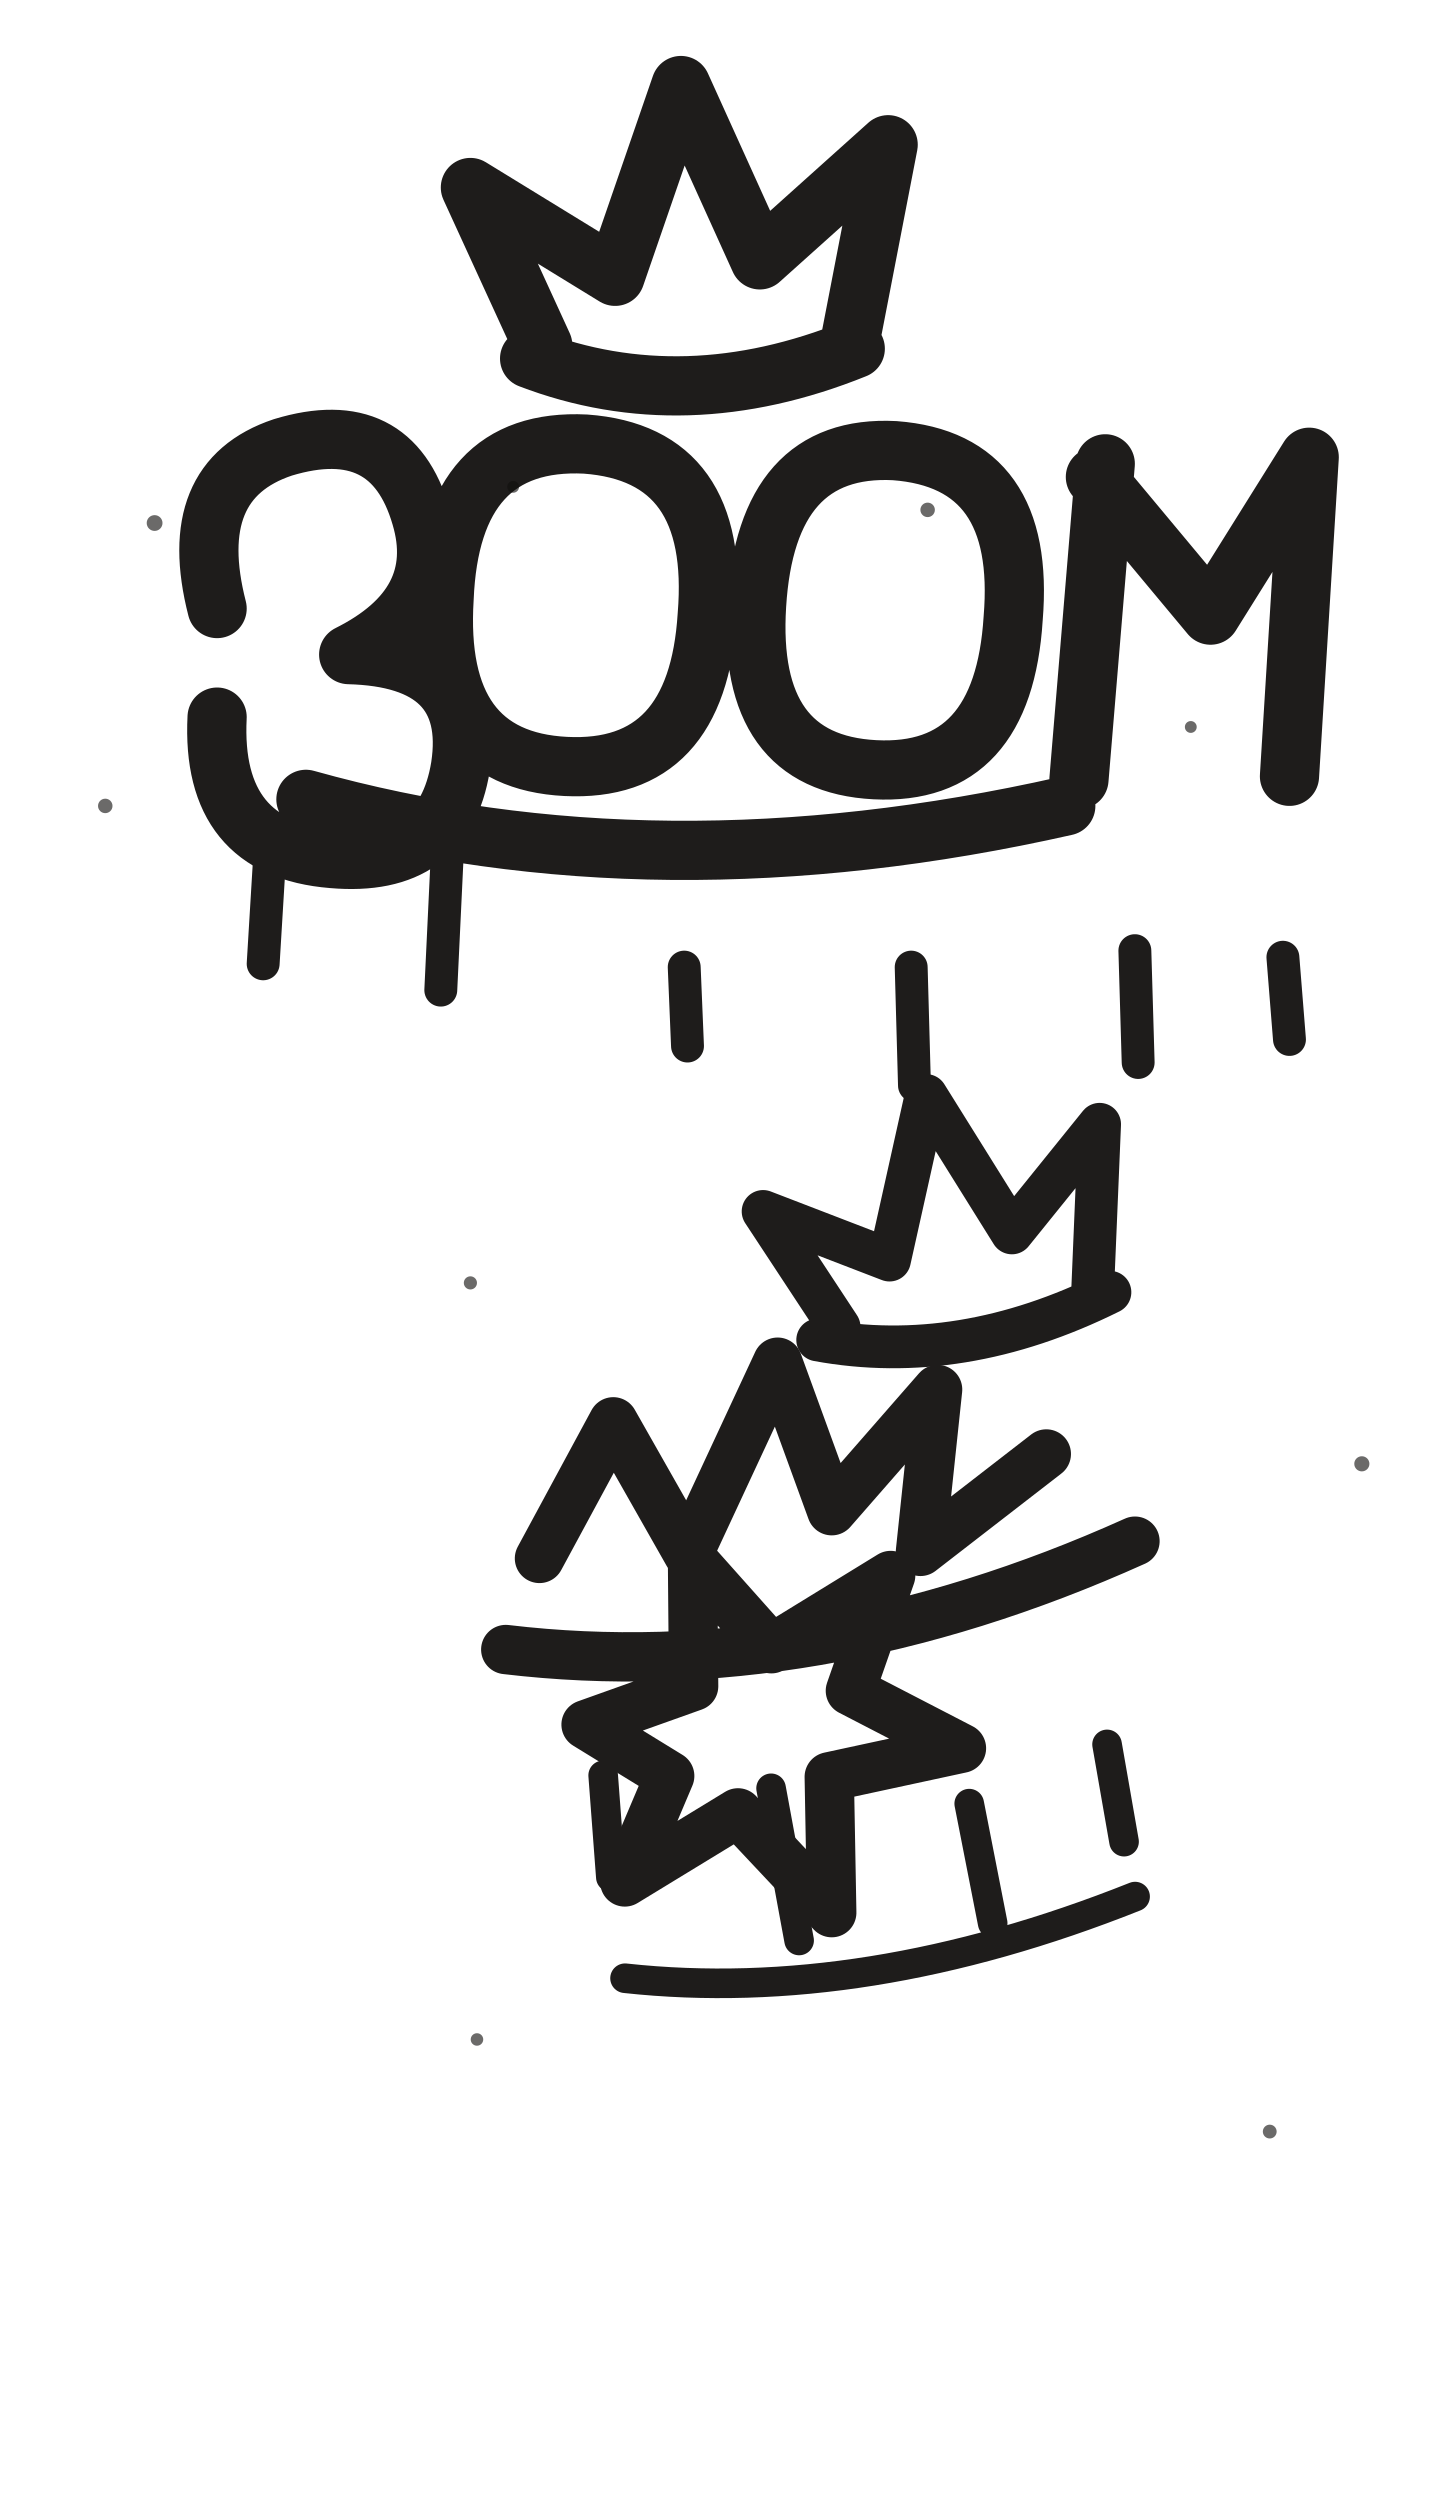
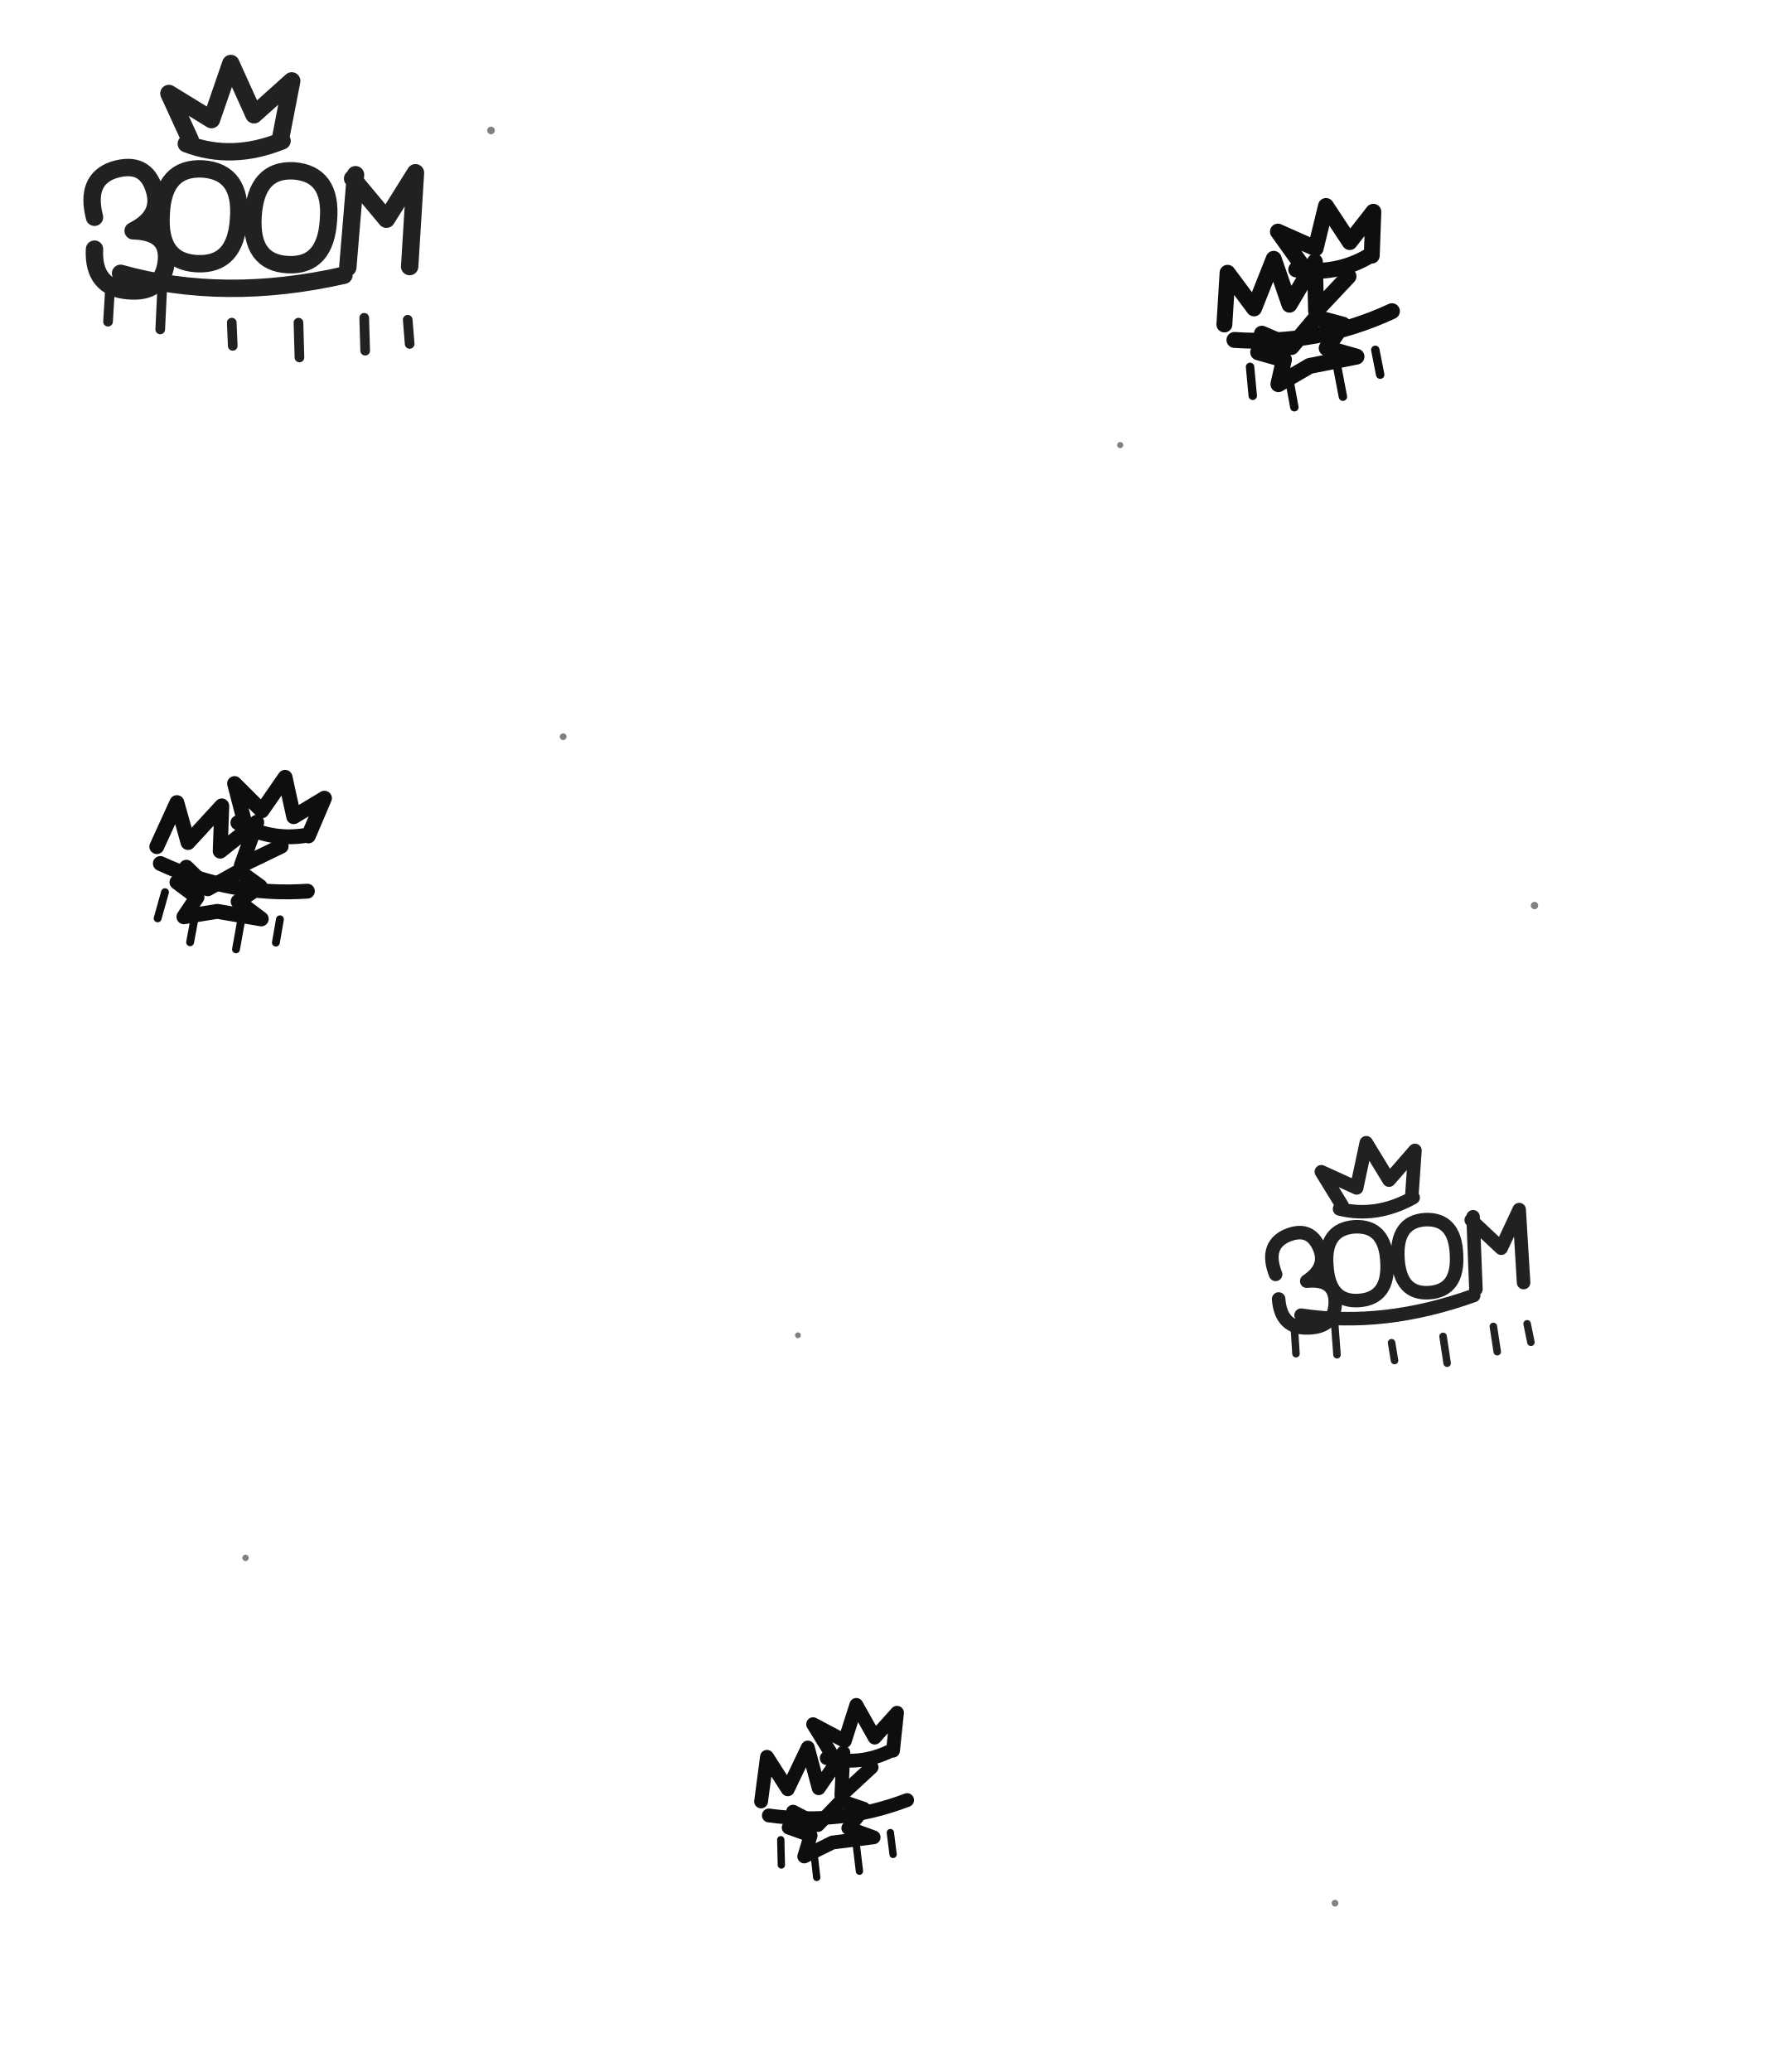
- <svg xmlns="http://www.w3.org/2000/svg" width="440" height="760" viewBox="0 0 440 760">
-   <g fill="none" stroke="#100e0d" stroke-linecap="round" stroke-linejoin="round" opacity=".94">
-     <g stroke-width="18">
-       <path d="M165 105l-22-48 44 27 20-58 24 53 39-35-12 62M161 109q47 18 99-3" />
-       <path d="M66 185q-10-39 20-49 33-10 42 21 8 27-22 42 39 1 34 34-5 31-39 28-37-3-35-43m112-83q-41-2-43 47-3 49 37 51 40 2 43-46 4-49-37-52zm94 2q-39-2-42 47-3 48 36 50 39 2 42-46 4-48-36-51zm64 4l-8 96m5-92 35 42 30-48-6 97m-299 7q107 30 231 2" />
-       <path d="M82 260l-2 33m56-34-2 42m74-7 1 24m68-24 1 36m67-41 1 34m44-32 2 25" stroke-width="10" />
+ <svg xmlns="http://www.w3.org/2000/svg" width="1150" height="1350" viewBox="0 0 1150 1350">
+   <defs>
+     <g id="boom" fill="none" stroke="#100e0d" stroke-linecap="round" stroke-linejoin="round" opacity=".92">
+       <g stroke-width="18">
+         <path d="M165 105l-22-48 44 27 20-58 24 53 39-35-12 62M161 109q47 18 99-3" />
+         <path d="M66 185q-10-39 20-49 33-10 42 21 8 27-22 42 39 1 34 34-5 31-39 28-37-3-35-43m112-83q-41-2-43 47-3 49 37 51 40 2 43-46 4-49-37-52zm94 2q-39-2-42 47-3 48 36 50 39 2 42-46 4-48-36-51zm64 4l-8 96m5-92 35 42 30-48-6 97m-299 7q107 30 231 2" />
+         <path d="M82 260l-2 33m56-34-2 42m74-7 1 24m68-24 1 36m67-41 1 34m44-32 2 25" stroke-width="10" />
+       </g>
    </g>
-     <g transform="rotate(-8 298 565)" stroke-width="15">
-       <path d="M178 456l28-38 17 43 35-54 10 47 37-32-12 48 42-24M164 482q91 24 194-6m-173 32 23 19-18 30 37-16 24 34 5-41 41-3-31-22 17-33-39 17-20-30-5 38z" />
-       <path d="M188 524l-2 31m52-20 2 47m57-34 2 37m42-49 1 30m-156 20q71 18 157-3" stroke-width="9" />
-       <path d="M278 399l-18-38 36 20 18-48 20 45 31-29-9 49M271 402q42 14 90-2" stroke-width="13" />
+     <g id="scribble" fill="none" stroke="#100e0d" stroke-linecap="round" stroke-linejoin="round">
+       <g stroke-width="17">
+         <path d="M116 42l-19-38 37 24 18-43 19 42 30-28-9 46M110 47q41 13 79-2" />
+         <path d="M25 93l12-54 22 42 29-49 9 51 34-41-7 52 40-31m-131 48q87 20 171-4" />
+         <path d="M63 109l29 19 31-27 27 12-21 22 30 14-51 2-36 14 10-25-26-12 26-7z" />
+         <path d="M45 142l-2 31m41-20 1 39m52-34 1 31m42-44 1 27" stroke-width="9" />
+       </g>
    </g>
-   </g>
-   <g fill="#100e0d" opacity=".62">
-     <circle cx="47" cy="159" r="2.4" />
-     <circle cx="156" cy="148" r="1.8" />
-     <circle cx="282" cy="155" r="2.2" />
-     <circle cx="362" cy="221" r="1.8" />
-     <circle cx="32" cy="245" r="2.2" />
-     <circle cx="143" cy="390" r="2" />
-     <circle cx="414" cy="445" r="2.3" />
-     <circle cx="145" cy="620" r="1.9" />
-     <circle cx="386" cy="648" r="2.1" />
+   </defs>
+   <use href="#boom" transform="translate(20 25) scale(.63)" />
+   <use href="#scribble" transform="translate(785 138) rotate(-9 120 80) scale(.61)" />
+   <use href="#scribble" transform="translate(80 520) rotate(12 120 80) scale(.57)" />
+   <use href="#boom" transform="translate(805 720) rotate(-7 190 150) scale(.49)" />
+   <use href="#scribble" transform="translate(485 1115) rotate(-5 120 80) scale(.53)" />
+   <g fill="#100e0d" opacity=".52">
+     <circle cx="320" cy="85" r="2.5" />
+     <circle cx="730" cy="290" r="2" />
+     <circle cx="367" cy="480" r="2.2" />
+     <circle cx="1000" cy="590" r="2.4" />
+     <circle cx="520" cy="870" r="1.9" />
+     <circle cx="160" cy="1015" r="2.1" />
+     <circle cx="870" cy="1240" r="2.2" />
  </g>
</svg>
